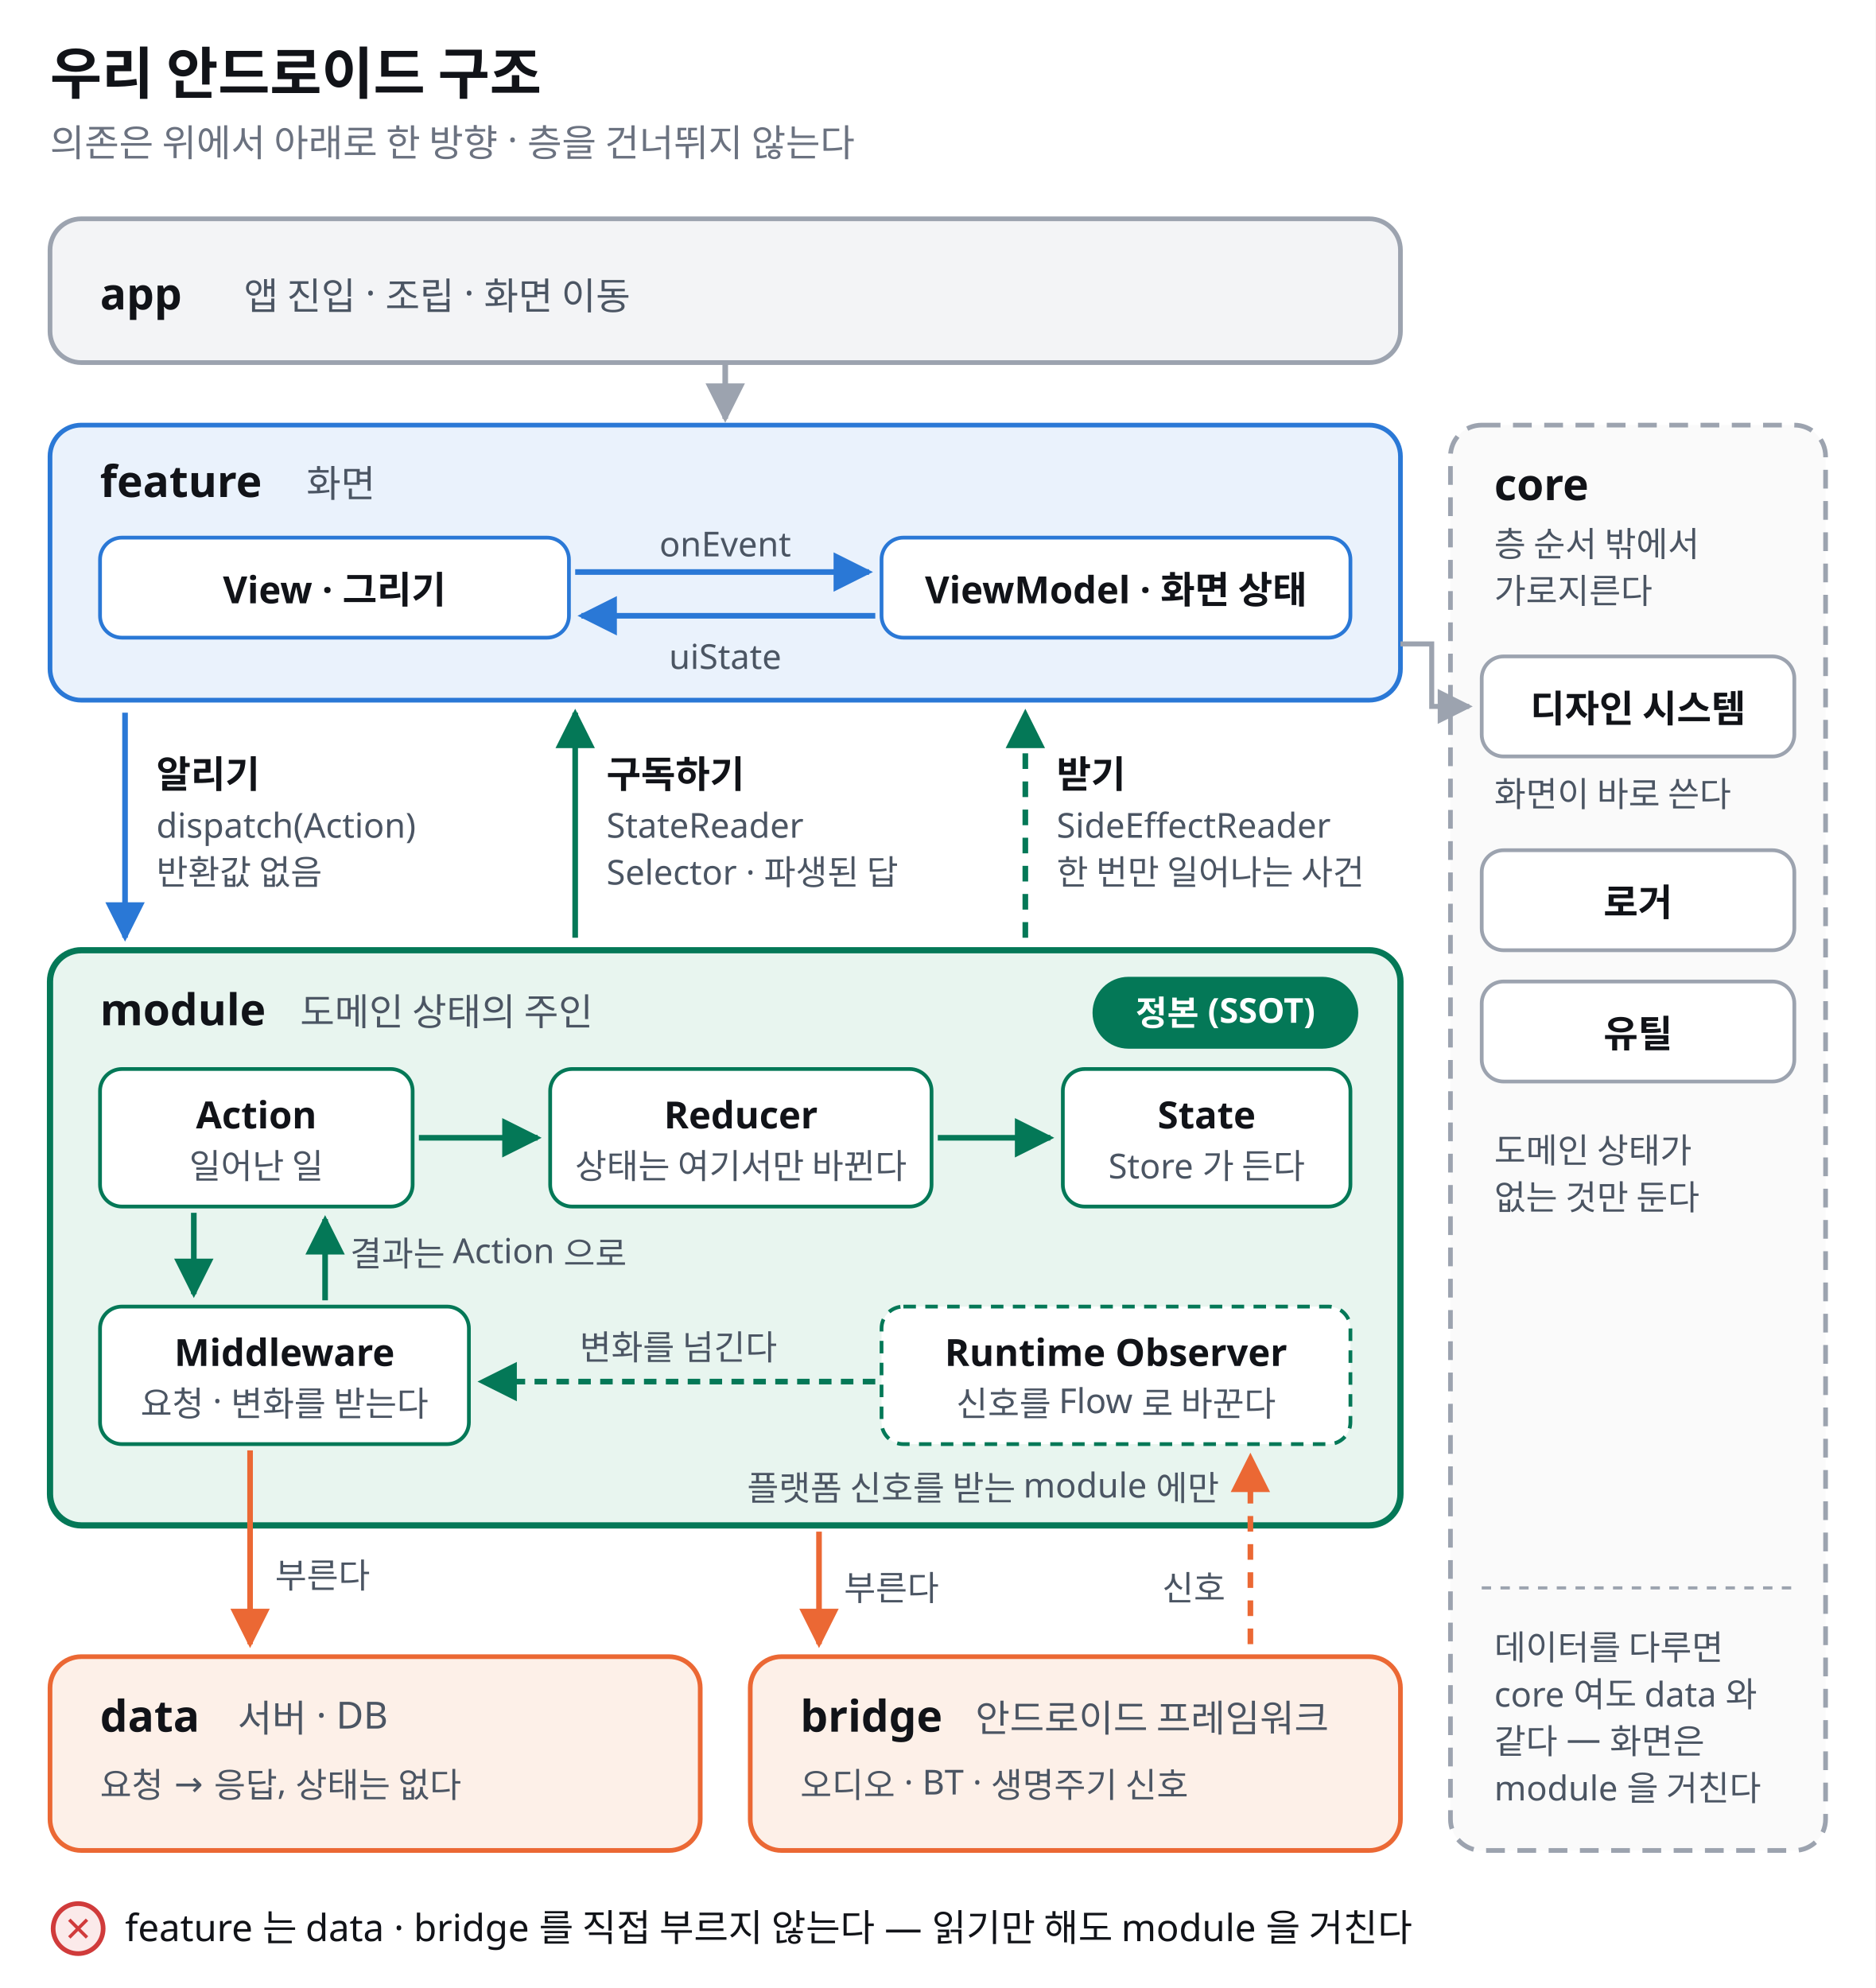
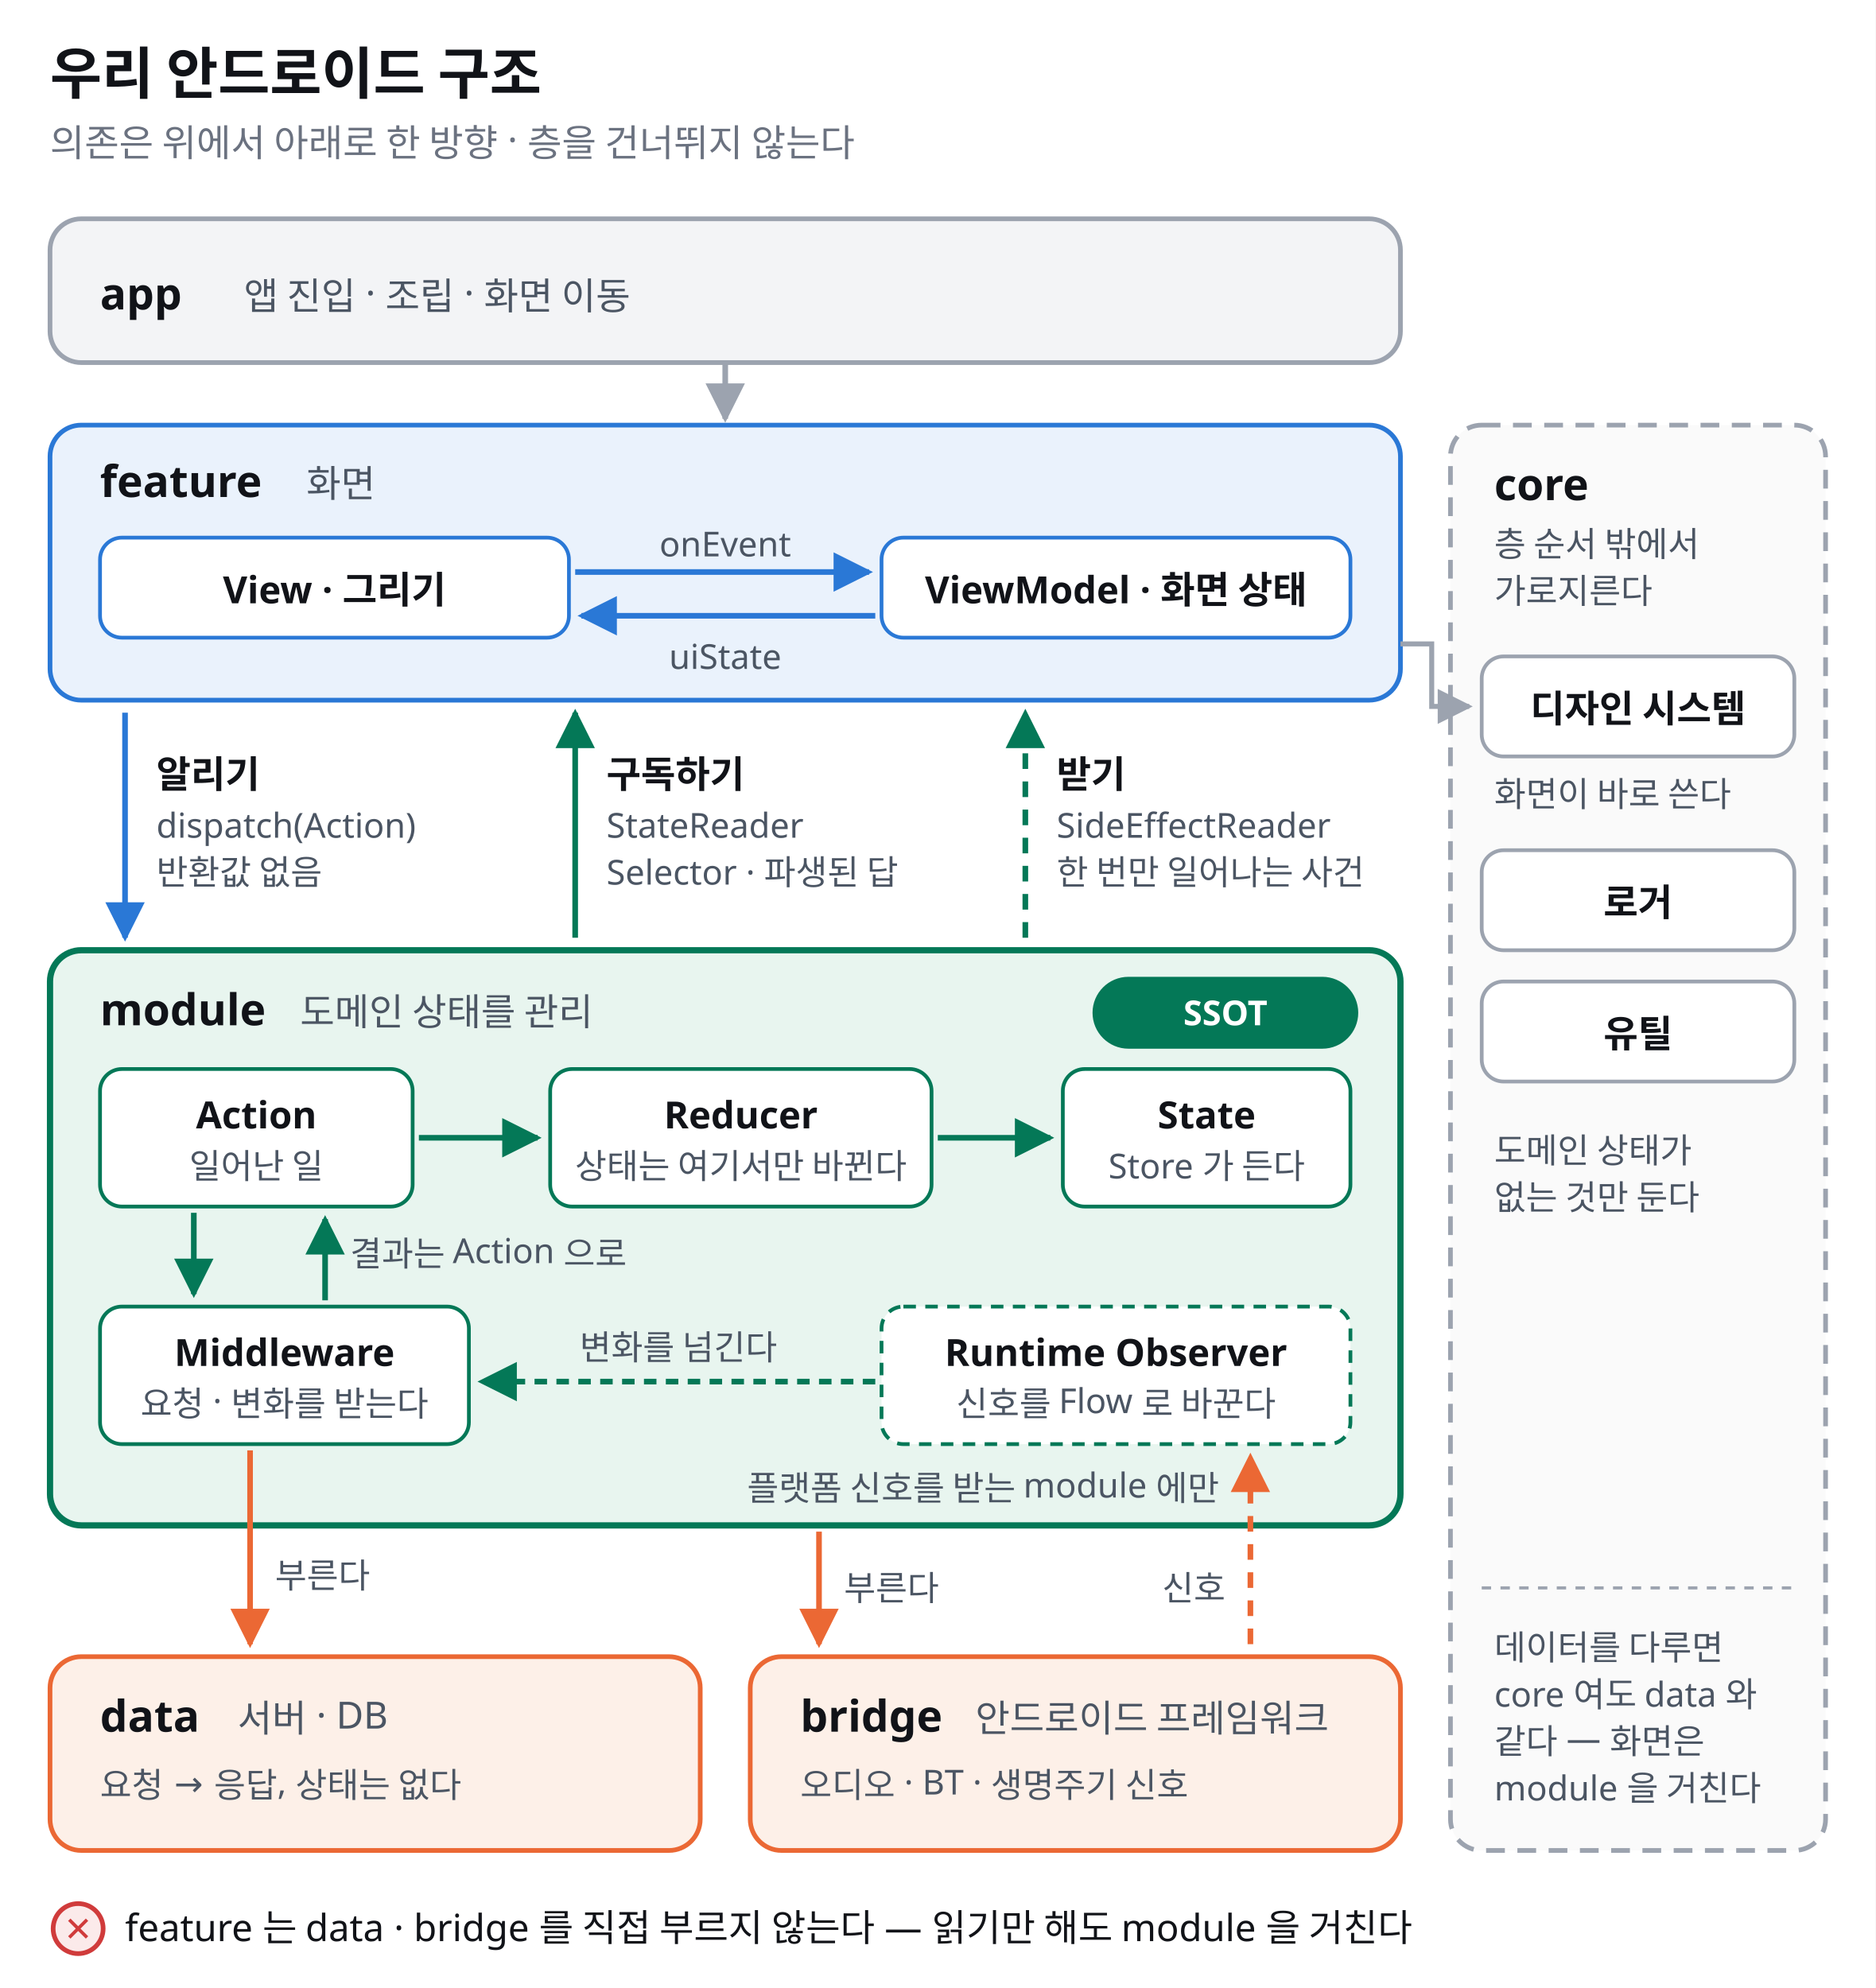
<svg xmlns="http://www.w3.org/2000/svg" viewBox="0 0 600 636" width="600" height="636" role="img" aria-labelledby="t d">
  <rect width="600" height="636" fill="#ffffff" />
  <g font-family="Pretendard, 'Apple SD Gothic Neo', 'Noto Sans KR', 'Malgun Gothic', sans-serif">
    <defs>
      <marker id="a-blue" viewBox="0 0 10 10" refX="9" refY="5" markerWidth="7" markerHeight="7" orient="auto-start-reverse">
        <path d="M0,0 L10,5 L0,10 z" fill="#2a78d6" />
      </marker>
      <marker id="a-green" viewBox="0 0 10 10" refX="9" refY="5" markerWidth="7" markerHeight="7" orient="auto-start-reverse">
        <path d="M0,0 L10,5 L0,10 z" fill="#047857" />
      </marker>
      <marker id="a-gray" viewBox="0 0 10 10" refX="9" refY="5" markerWidth="7" markerHeight="7" orient="auto-start-reverse">
        <path d="M0,0 L10,5 L0,10 z" fill="#9ca3af" />
      </marker>
      <marker id="a-orange" viewBox="0 0 10 10" refX="9" refY="5" markerWidth="7" markerHeight="7" orient="auto-start-reverse">
        <path d="M0,0 L10,5 L0,10 z" fill="#eb6834" />
      </marker>
    </defs>
    <text x="16" y="30" font-size="18" fill="#111318" font-weight="700">우리 안드로이드 구조</text>
    <text x="16" y="50" font-size="12" fill="#6b7280">의존은 위에서 아래로 한 방향 · 층을 건너뛰지 않는다</text>
    <rect x="16" y="70" width="432" height="46" rx="10" fill="#f3f4f6" stroke="#9ca3af" stroke-width="1.5" />
    <text x="32" y="99" font-size="14" fill="#111318" font-weight="700">app</text>
    <text x="78" y="99" font-size="12" fill="#4b5563">앱 진입 · 조립 · 화면 이동</text>
    <line x1="232" y1="116" x2="232" y2="134" stroke="#9ca3af" stroke-width="1.8" marker-end="url(#a-gray)" />
    <rect x="16" y="136" width="432" height="88" rx="10" fill="#eaf2fc" stroke="#2a78d6" stroke-width="1.5" />
    <text x="32" y="159" font-size="14" fill="#111318" font-weight="700">feature</text>
    <text x="98" y="159" font-size="12" fill="#4b5563">화면</text>
    <rect x="32" y="172" width="150" height="32" rx="7" fill="#ffffff" stroke="#2a78d6" stroke-width="1.2" />
    <text x="107" y="193" font-size="12" fill="#111318" text-anchor="middle" font-weight="600">View · 그리기</text>
    <rect x="282" y="172" width="150" height="32" rx="7" fill="#ffffff" stroke="#2a78d6" stroke-width="1.2" />
    <text x="357" y="193" font-size="12" fill="#111318" text-anchor="middle" font-weight="600">ViewModel · 화면 상태</text>
    <line x1="184" y1="183" x2="278" y2="183" stroke="#2a78d6" stroke-width="1.8" marker-end="url(#a-blue)" />
    <line x1="280" y1="197" x2="186" y2="197" stroke="#2a78d6" stroke-width="1.8" marker-end="url(#a-blue)" />
    <text x="232" y="178" font-size="11" fill="#4b5563" text-anchor="middle">onEvent</text>
    <text x="232" y="214" font-size="11" fill="#4b5563" text-anchor="middle">uiState</text>
    <line x1="40" y1="228" x2="40" y2="300" stroke="#2a78d6" stroke-width="1.8" marker-end="url(#a-blue)" />
    <text x="50" y="252" font-size="12" fill="#111318" font-weight="700">알리기</text>
    <text x="50" y="268" font-size="11" fill="#4b5563">dispatch(Action)</text>
    <text x="50" y="283" font-size="11" fill="#4b5563">반환값 없음</text>
    <line x1="184" y1="300" x2="184" y2="228" stroke="#047857" stroke-width="1.8" marker-end="url(#a-green)" />
    <text x="194" y="252" font-size="12" fill="#111318" font-weight="700">구독하기</text>
    <text x="194" y="268" font-size="11" fill="#4b5563">StateReader</text>
    <text x="194" y="283" font-size="11" fill="#4b5563">Selector · 파생된 답</text>
    <line x1="328" y1="300" x2="328" y2="228" stroke="#047857" stroke-width="1.8" stroke-dasharray="5 4" marker-end="url(#a-green)" />
    <text x="338" y="252" font-size="12" fill="#111318" font-weight="700">받기</text>
    <text x="338" y="268" font-size="11" fill="#4b5563">SideEffectReader</text>
    <text x="338" y="283" font-size="11" fill="#4b5563">한 번만 일어나는 사건</text>
    <rect x="16" y="304" width="432" height="184" rx="10" fill="#e8f5ef" stroke="#047857" stroke-width="2" />
    <text x="32" y="328" font-size="14" fill="#111318" font-weight="700">module</text>
-     <text x="96" y="328" font-size="12" fill="#4b5563">도메인 상태의 주인</text>
+     <text x="96" y="328" font-size="12" fill="#4b5563">도메인 상태를 관리</text>
    <rect x="350" y="313" width="84" height="22" rx="11" fill="#047857" stroke="#047857" stroke-width="1" />
-     <text x="392" y="328" font-size="11" fill="#ffffff" text-anchor="middle" font-weight="700">정본 (SSOT)</text>
+     <text x="392" y="328" font-size="11" fill="#ffffff" text-anchor="middle" font-weight="700">SSOT</text>
    <rect x="32" y="342" width="100" height="44" rx="7" fill="#ffffff" stroke="#047857" stroke-width="1.2" />
    <text x="82" y="361" font-size="12" fill="#111318" text-anchor="middle" font-weight="600">Action</text>
    <text x="82" y="377" font-size="11" fill="#4b5563" text-anchor="middle">일어난 일</text>
    <rect x="176" y="342" width="122" height="44" rx="7" fill="#ffffff" stroke="#047857" stroke-width="1.2" />
    <text x="237" y="361" font-size="12" fill="#111318" text-anchor="middle" font-weight="600">Reducer</text>
    <text x="237" y="377" font-size="11" fill="#4b5563" text-anchor="middle">상태는 여기서만 바뀐다</text>
    <rect x="340" y="342" width="92" height="44" rx="7" fill="#ffffff" stroke="#047857" stroke-width="1.2" />
    <text x="386" y="361" font-size="12" fill="#111318" text-anchor="middle" font-weight="600">State</text>
    <text x="386" y="377" font-size="11" fill="#4b5563" text-anchor="middle">Store 가 든다</text>
    <line x1="134" y1="364" x2="172" y2="364" stroke="#047857" stroke-width="1.8" marker-end="url(#a-green)" />
    <line x1="300" y1="364" x2="336" y2="364" stroke="#047857" stroke-width="1.8" marker-end="url(#a-green)" />
    <rect x="32" y="418" width="118" height="44" rx="7" fill="#ffffff" stroke="#047857" stroke-width="1.2" />
    <text x="91" y="437" font-size="12" fill="#111318" text-anchor="middle" font-weight="600">Middleware</text>
    <text x="91" y="453" font-size="11" fill="#4b5563" text-anchor="middle">요청 · 변화를 받는다</text>
    <rect x="282" y="418" width="150" height="44" rx="7" fill="#ffffff" stroke="#047857" stroke-width="1.2" stroke-dasharray="4 3" />
    <text x="357" y="437" font-size="12" fill="#111318" text-anchor="middle" font-weight="600">Runtime Observer</text>
    <text x="357" y="453" font-size="11" fill="#4b5563" text-anchor="middle">신호를 Flow 로 바꾼다</text>
    <line x1="62" y1="388" x2="62" y2="414" stroke="#047857" stroke-width="1.8" marker-end="url(#a-green)" />
    <line x1="104" y1="416" x2="104" y2="390" stroke="#047857" stroke-width="1.8" marker-end="url(#a-green)" />
    <text x="112" y="405" font-size="11" fill="#4b5563">결과는 Action 으로</text>
    <line x1="280" y1="442" x2="154" y2="442" stroke="#047857" stroke-width="1.8" stroke-dasharray="4 3" marker-end="url(#a-green)" />
    <text x="217" y="435" font-size="11" fill="#4b5563" text-anchor="middle">변화를 넘긴다</text>
    <text x="390" y="480" font-size="11" fill="#4b5563" text-anchor="end">플랫폼 신호를 받는 module 에만</text>
    <line x1="80" y1="464" x2="80" y2="526" stroke="#eb6834" stroke-width="1.8" marker-end="url(#a-orange)" />
    <text x="88" y="508" font-size="11" fill="#4b5563">부른다</text>
    <line x1="262" y1="490" x2="262" y2="526" stroke="#eb6834" stroke-width="1.8" marker-end="url(#a-orange)" />
    <text x="270" y="512" font-size="11" fill="#4b5563">부른다</text>
    <line x1="400" y1="526" x2="400" y2="466" stroke="#eb6834" stroke-width="1.8" stroke-dasharray="5 4" marker-end="url(#a-orange)" />
    <text x="392" y="512" font-size="11" fill="#4b5563" text-anchor="end">신호</text>
    <rect x="16" y="530" width="208" height="62" rx="10" fill="#fdf0e8" stroke="#eb6834" stroke-width="1.5" />
    <text x="32" y="554" font-size="14" fill="#111318" font-weight="700">data</text>
    <text x="76" y="554" font-size="12" fill="#4b5563">서버 · DB</text>
    <text x="32" y="575" font-size="11" fill="#4b5563">요청 → 응답, 상태는 없다</text>
    <rect x="240" y="530" width="208" height="62" rx="10" fill="#fdf0e8" stroke="#eb6834" stroke-width="1.5" />
    <text x="256" y="554" font-size="14" fill="#111318" font-weight="700">bridge</text>
    <text x="312" y="554" font-size="12" fill="#4b5563">안드로이드 프레임워크</text>
    <text x="256" y="575" font-size="11" fill="#4b5563">오디오 · BT · 생명주기 신호</text>
    <rect x="464" y="136" width="120" height="456" rx="10" fill="#fafafa" stroke="#9ca3af" stroke-width="1.5" stroke-dasharray="6 4" />
    <text x="478" y="160" font-size="14" fill="#111318" font-weight="700">core</text>
    <text x="478" y="178" font-size="11" fill="#4b5563">층 순서 밖에서</text>
    <text x="478" y="193" font-size="11" fill="#4b5563">가로지른다</text>
    <rect x="474" y="210" width="100" height="32" rx="7" fill="#ffffff" stroke="#9ca3af" stroke-width="1.2" />
    <text x="524" y="231" font-size="12" fill="#111318" text-anchor="middle" font-weight="600">디자인 시스템</text>
    <text x="478" y="258" font-size="11" fill="#4b5563">화면이 바로 쓴다</text>
    <rect x="474" y="272" width="100" height="32" rx="7" fill="#ffffff" stroke="#9ca3af" stroke-width="1.2" />
    <text x="524" y="293" font-size="12" fill="#111318" text-anchor="middle" font-weight="600">로거</text>
    <rect x="474" y="314" width="100" height="32" rx="7" fill="#ffffff" stroke="#9ca3af" stroke-width="1.2" />
    <text x="524" y="335" font-size="12" fill="#111318" text-anchor="middle" font-weight="600">유틸</text>
    <text x="478" y="372" font-size="11" fill="#4b5563">도메인 상태가</text>
    <text x="478" y="387" font-size="11" fill="#4b5563">없는 것만 둔다</text>
    <line x1="474" x2="574" y1="508" y2="508" stroke="#9ca3af" stroke-dasharray="3 3" />
    <text x="478" y="531" font-size="11" fill="#4b5563">데이터를 다루면</text>
    <text x="478" y="546" font-size="11" fill="#4b5563">core 여도 data 와</text>
    <text x="478" y="561" font-size="11" fill="#4b5563">같다 — 화면은</text>
    <text x="478" y="576" font-size="11" fill="#4b5563">module 을 거친다</text>
    <path d="M448,206 H458 V226 H470" fill="none" stroke="#9ca3af" stroke-width="1.6" marker-end="url(#a-gray)" />
    <circle cx="25" cy="617" r="8" fill="#fbeaea" stroke="#d03b3b" stroke-width="1.5" />
    <text x="25" y="621" font-size="11" fill="#d03b3b" text-anchor="middle" font-weight="700">✕</text>
    <text x="40" y="621" font-size="12" fill="#111318">feature 는 data · bridge 를 직접 부르지 않는다 — 읽기만 해도 module 을 거친다</text>
  </g>
</svg>
